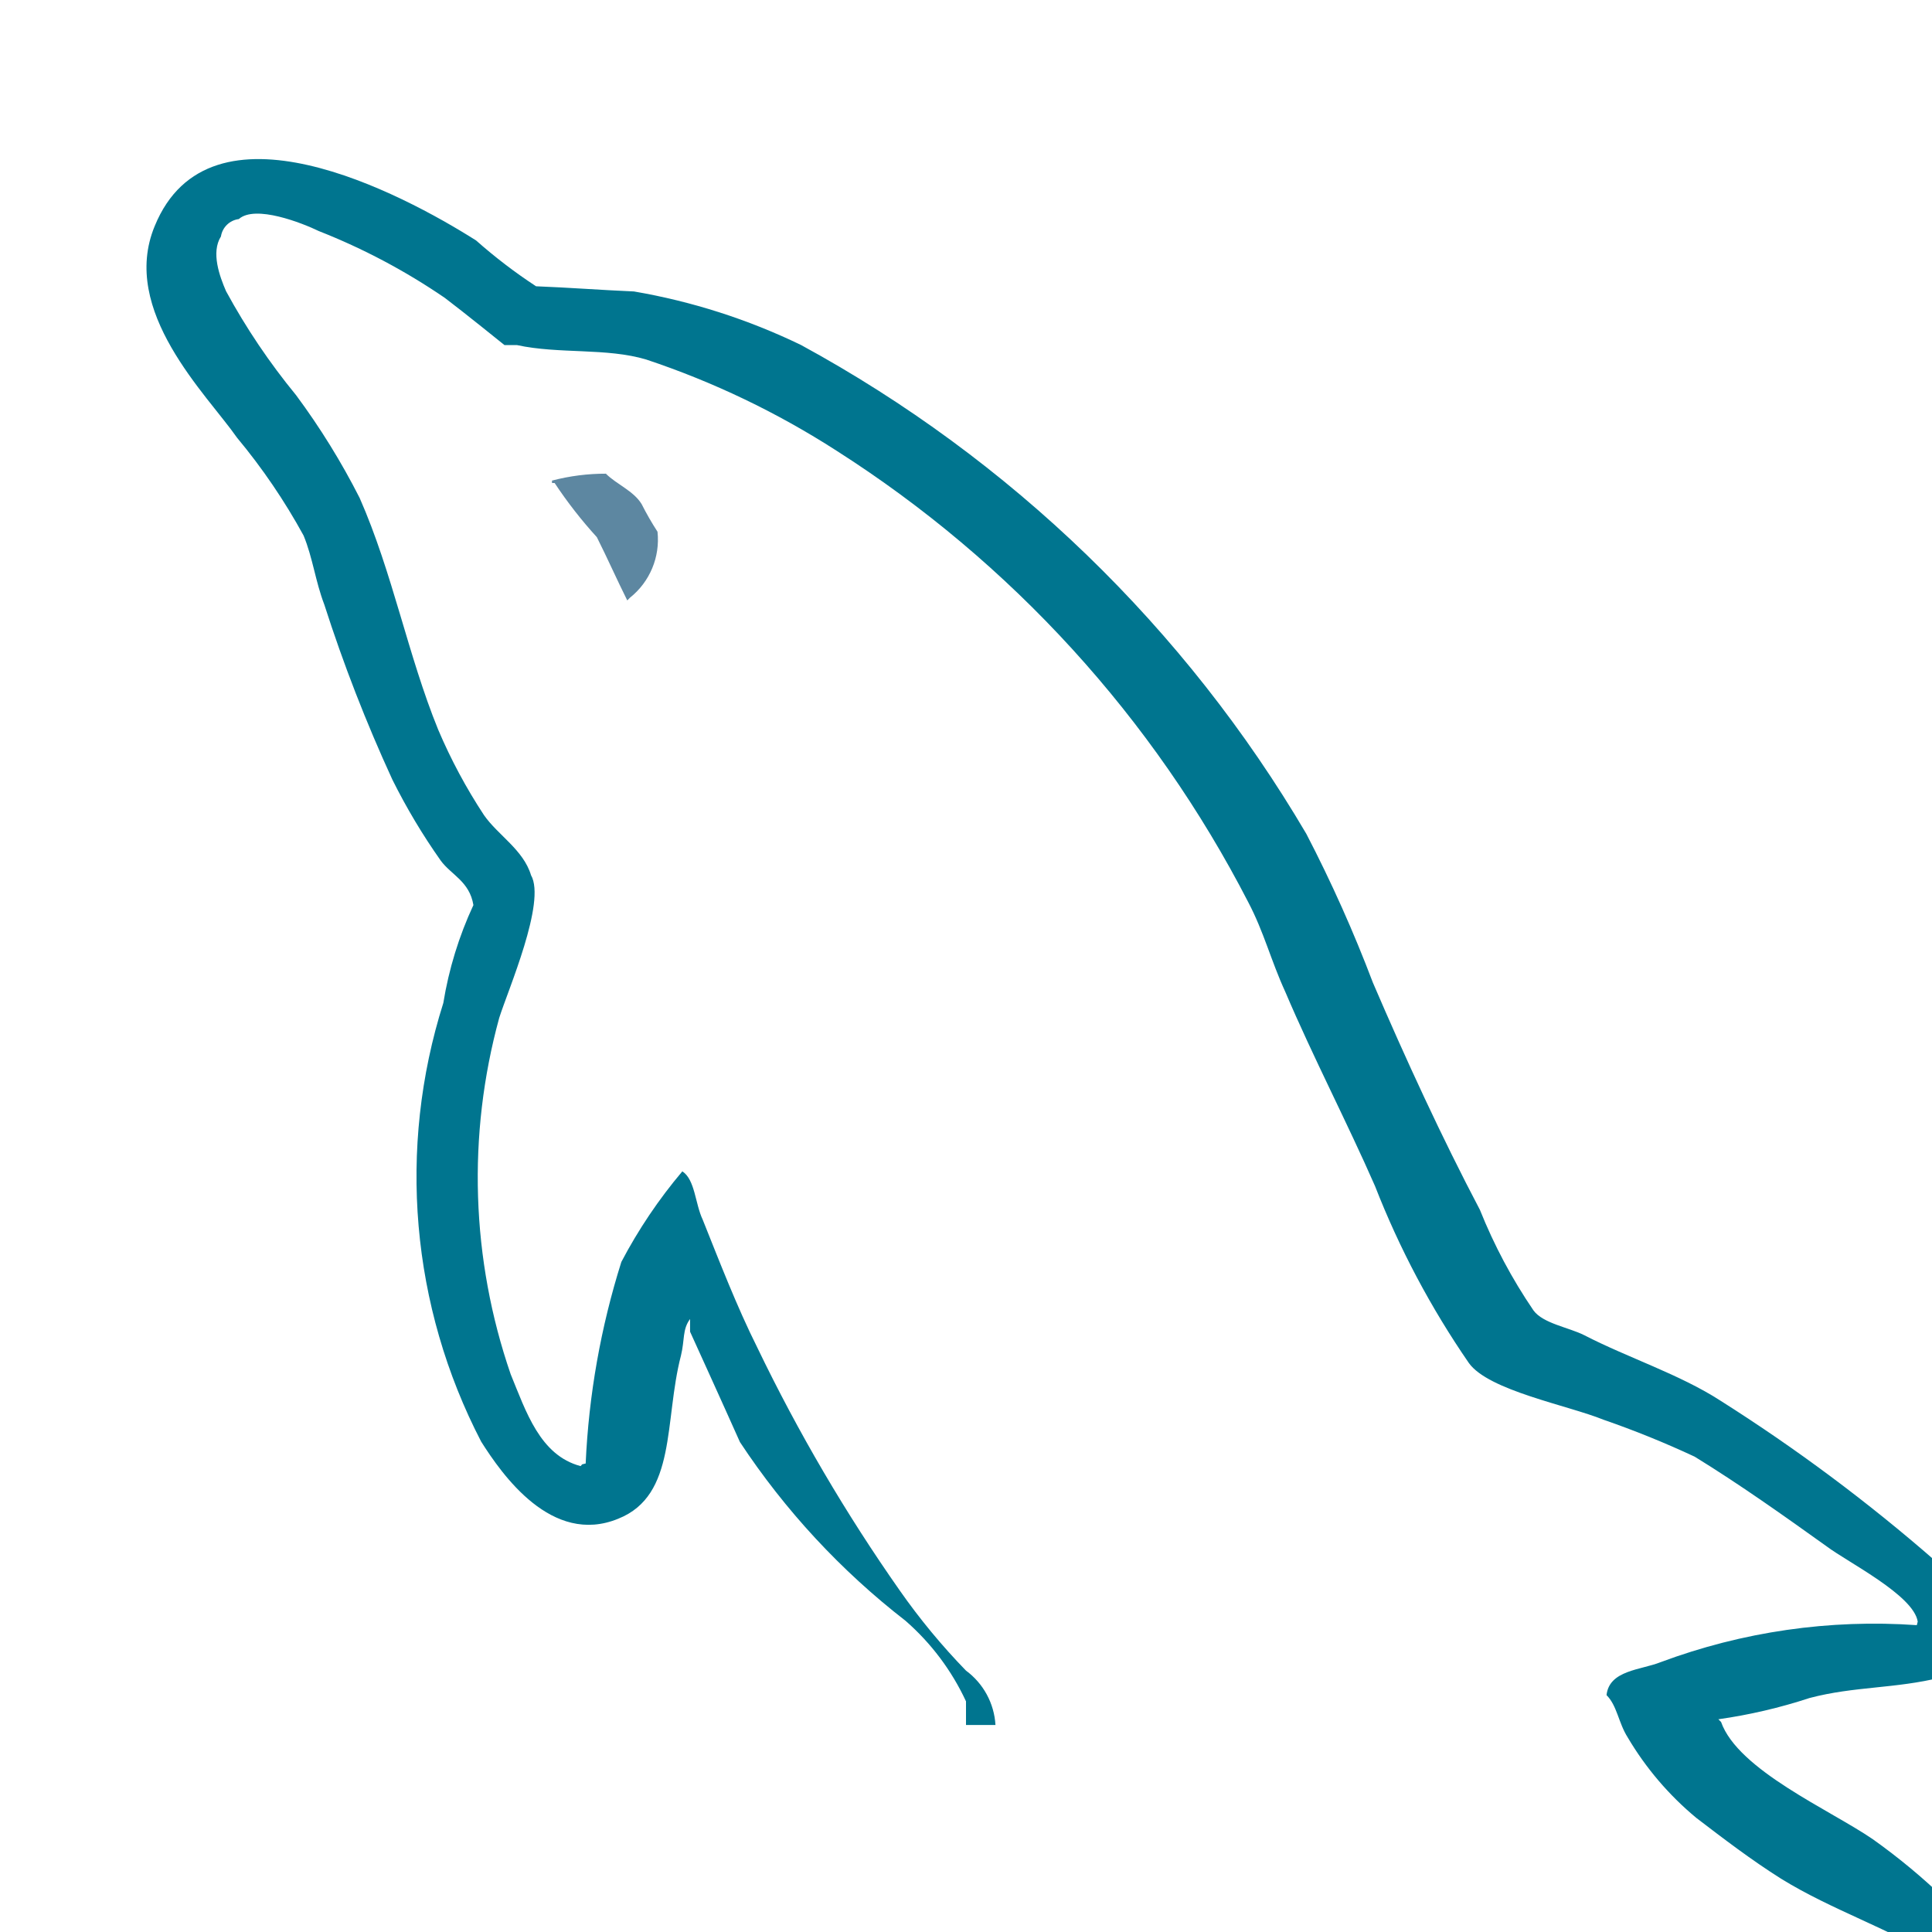
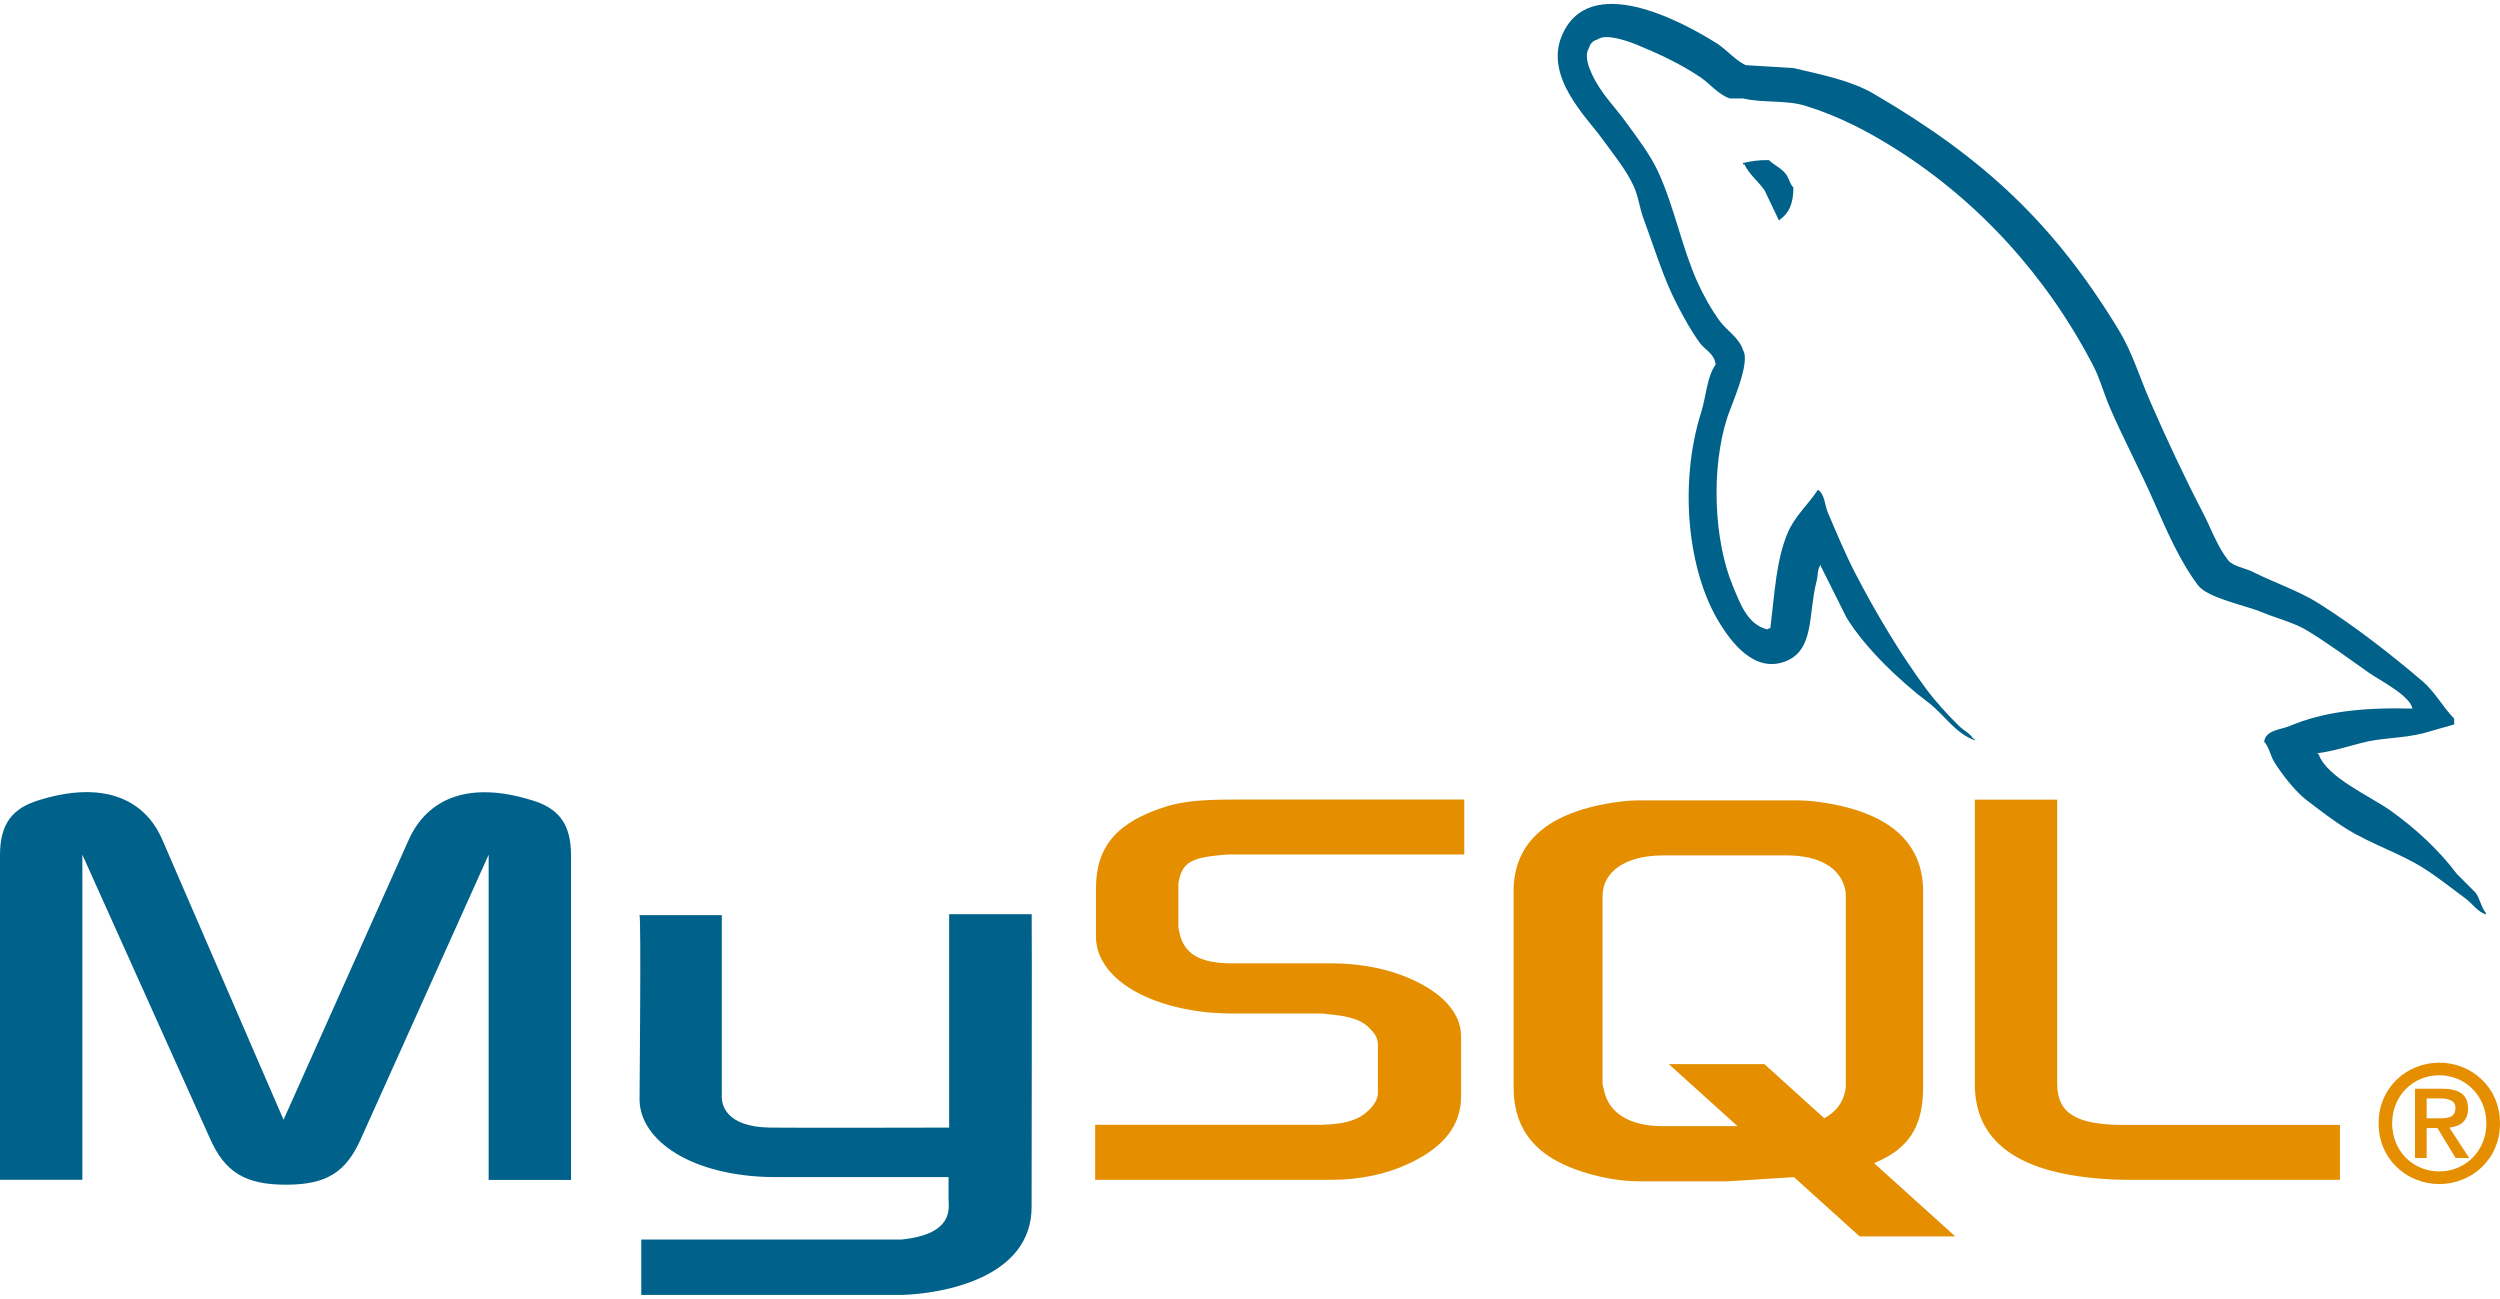
- <svg xmlns="http://www.w3.org/2000/svg" width="1000px" height="1000px" viewBox="0 0 28.00 28.00" fill="#000000">
-   <g id="SVGRepo_bgCarrier" stroke-width="0" />
-   <g id="SVGRepo_tracerCarrier" stroke-linecap="round" stroke-linejoin="round" />
-   <g id="SVGRepo_iconCarrier">
-     <path d="M8.785,6.865a3.055,3.055,0,0,0-.785.1V7h.038a6.461,6.461,0,0,0,.612.785c.154.306.288.611.441.917.019-.019.038-.039.038-.039a1.074,1.074,0,0,0,.4-.957,4.314,4.314,0,0,1-.23-.4c-.115-.191-.364-.287-.517-.44" style="fill:#5d87a1;fill-rule:evenodd" />
-     <path d="M27.78,23.553a8.849,8.849,0,0,0-3.712.536c-.287.115-.745.115-.785.478.154.153.172.4.307.613a4.467,4.467,0,0,0,.995,1.167c.4.306.8.611,1.225.879.745.461,1.588.728,2.314,1.187.422.268.842.612,1.264.9.21.153.343.4.611.5v-.058a3.844,3.844,0,0,0-.291-.613c-.191-.19-.383-.363-.575-.554a9.118,9.118,0,0,0-1.99-1.932c-.613-.422-1.953-1-2.2-1.7l-.039-.039a7.69,7.69,0,0,0,1.321-.308c.65-.172,1.243-.133,1.912-.3.307-.077.862-.268.862-.268v-.3c-.342-.34-.587-.795-.947-1.116a25.338,25.338,0,0,0-3.122-2.328c-.587-.379-1.344-.623-1.969-.946-.226-.114-.6-.17-.737-.36a7.594,7.594,0,0,1-.776-1.457c-.548-1.04-1.079-2.193-1.551-3.293a20.236,20.236,0,0,0-.965-2.157A19.078,19.078,0,0,0,11.609,5a9.07,9.07,0,0,0-2.421-.776c-.474-.02-.946-.057-1.419-.075A7.55,7.55,0,0,1,6.9,3.485C5.818,2.8,3.038,1.328,2.242,3.277,1.732,4.508,3,5.718,3.435,6.343A8.866,8.866,0,0,1,4.4,7.762c.133.322.171.663.3,1A22.556,22.556,0,0,0,5.687,11.3a8.946,8.946,0,0,0,.7,1.172c.153.209.417.3.474.645a5.421,5.421,0,0,0-.436,1.419,8.336,8.336,0,0,0,.549,6.358c.3.473,1.022,1.514,1.987,1.116.851-.34.662-1.419.908-2.364.056-.229.019-.379.132-.53V19.3s.483,1.061.723,1.6a10.813,10.813,0,0,0,2.4,2.59A3.514,3.514,0,0,1,14,24.657V25h.427A1.054,1.054,0,0,0,14,24.212a9.4,9.4,0,0,1-.959-1.16,24.992,24.992,0,0,1-2.064-3.519c-.3-.6-.553-1.258-.793-1.857-.11-.231-.11-.58-.295-.7a7.266,7.266,0,0,0-.884,1.313,11.419,11.419,0,0,0-.517,2.921c-.073.02-.037,0-.073.038-.589-.155-.792-.792-1.014-1.332a8.756,8.756,0,0,1-.166-5.164c.128-.405.683-1.681.461-2.068-.111-.369-.48-.58-.682-.871a7.767,7.767,0,0,1-.663-1.237C5.912,9.5,5.69,8.3,5.212,7.216a10.4,10.4,0,0,0-.921-1.489A9.586,9.586,0,0,1,3.276,4.22c-.092-.213-.221-.561-.074-.793a.3.3,0,0,1,.259-.252c.238-.212.921.058,1.16.174a9.2,9.2,0,0,1,1.824.967c.258.194.866.685.866.685h.18c.612.133,1.3.037,1.876.21a12.247,12.247,0,0,1,2.755,1.32,16.981,16.981,0,0,1,5.969,6.545c.23.439.327.842.537,1.3.4.94.9,1.9,1.3,2.814a12.578,12.578,0,0,0,1.36,2.564c.286.4,1.435.612,1.952.822a13.7,13.7,0,0,1,1.32.535c.651.4,1.3.861,1.913,1.3.305.23,1.262.708,1.32,1.091" style="fill:#00758f;fill-rule:evenodd" />
+ <svg xmlns="http://www.w3.org/2000/svg" width="256" height="133" viewBox="0 0 204.8 105.765">
+   <path d="M0 96.334h6.747V69.7l10.445 23.227c1.232 2.8 2.92 3.806 6.228 3.806s4.93-.995 6.164-3.806L40.03 69.7v26.644h6.748v-26.6c0-2.595-1.04-3.85-3.18-4.498-5.125-1.6-8.564-.216-10.12 3.244l-10.25 22.923L13.3 68.48c-1.492-3.46-4.995-4.844-10.12-3.244C1.038 65.885 0 67.14 0 69.734v26.6zm52.386-21.686h6.745v14.68c-.063.798.256 2.67 3.952 2.727 1.886.03 14.554 0 14.672 0v-17.48h6.76c.03 0-.007 23.834-.006 23.936.037 5.878-7.294 7.155-10.672 7.254H52.533v-4.54l21.342-.001c4.342-.46 3.83-2.617 3.83-3.344v-1.77h-14.34c-6.672-.06-10.92-2.973-10.973-6.323-.005-.3.144-14.995-.004-15.14z" fill="#00618a" />
+   <path d="M89.716 96.334h19.398c2.27 0 4.477-.475 6.23-1.298 2.92-1.34 4.347-3.157 4.347-5.536v-4.93c0-1.947-1.622-3.763-4.8-4.974-1.687-.65-3.763-.995-5.774-.995h-8.175c-2.724 0-4.022-.822-4.346-2.638-.065-.216-.065-.4-.065-.606v-3.07c0-.173 0-.347.065-.563.324-1.384 1.038-1.774 3.438-2 .195 0 .454-.044.65-.044h19.268v-4.497h-18.944c-2.725 0-4.152.173-5.45.562C91.532 67 89.78 69 89.78 72.46v3.936c0 3.028 3.44 5.623 9.212 6.228.65.043 1.298.086 1.946.086h7.007c.26 0 .52 0 .714.044 2.14.173 3.05.562 3.698 1.34.4.4.52.78.52 1.2v3.936c0 .476-.324 1.082-.973 1.6-.584.52-1.557.865-2.855.952-.26 0-.454.043-.713.043h-18.62v4.498zm72.064-7.828c0 4.628 3.438 7.223 10.38 7.742a29.45 29.45 0 0 0 1.946.086h17.582v-4.498h-17.712c-3.957 0-5.45-.995-5.45-3.374v-23.27h-6.747v23.312zm-37.785.234V72.705c0-4.074 2.86-6.545 8.516-7.325a12.94 12.94 0 0 1 1.821-.13h12.807a13.87 13.87 0 0 1 1.886.13c5.656.78 8.516 3.25 8.516 7.325V88.74c0 3.305-1.215 5.074-4.015 6.227l6.646 6h-7.834l-5.377-4.854-5.413.343h-7.216c-1.235 0-2.535-.174-3.966-.564-4.3-1.17-6.37-3.424-6.37-7.152zm7.283-.4c0 .217.065.433.13.694.4 1.864 2.145 2.904 4.8 2.904h6.13l-5.63-5.083h7.834l4.9 4.433c.905-.482 1.5-1.22 1.7-2.167.065-.216.065-.433.065-.65V73.096c0-.173 0-.4-.065-.607-.4-1.733-2.146-2.73-4.746-2.73H136.22c-3 0-4.94 1.3-4.94 3.337v15.256z" fill="#e48e00" />
+   <g fill="#00618a">
+     <path d="M197.624 57.73c-4.147-.112-7.316.273-10.024 1.415-.77.325-1.997.333-2.123 1.298.423.443.49 1.105.825 1.65.647 1.047 1.74 2.45 2.713 3.184 1.064.803 2.16 1.663 3.303 2.36 2.03 1.238 4.296 1.945 6.25 3.184 1.152.73 2.296 1.65 3.42 2.476.555.408.93 1.042 1.65 1.297v-.118c-.38-.483-.477-1.147-.825-1.65l-1.533-1.533c-1.5-2-3.402-3.737-5.425-5.19-1.613-1.158-5.224-2.722-5.897-4.6l-.118-.118c1.144-.13 2.483-.543 3.54-.825 1.773-.475 3.358-.353 5.19-.825l2.477-.708v-.472c-.926-.95-1.586-2.207-2.595-3.066-2.64-2.25-5.523-4.495-8.49-6.37-1.646-1.04-3.68-1.714-5.425-2.595-.587-.296-1.618-.45-2.005-.944-.916-1.168-1.415-2.65-2.122-4-1.48-2.85-2.934-5.964-4.246-8.963-.895-2.045-1.48-4.062-2.594-5.897-5.355-8.804-11.12-14.118-20.048-19.34-1.9-1.11-4.187-1.55-6.605-2.123l-3.892-.236c-.792-.33-1.616-1.3-2.36-1.77-2.958-1.87-10.545-5.933-12.736-.6-1.383 3.373 2.067 6.664 3.302 8.374.866 1.2 1.976 2.543 2.594 3.892.407.886.478 1.775.826 2.713.857 2.3 1.603 4.823 2.712 6.958.56 1.08 1.178 2.218 1.887 3.184.435.593 1.18.854 1.297 1.77-.728 1.02-.77 2.6-1.18 3.892-1.843 5.812-1.148 13.035 1.533 17.337.823 1.32 2.76 4.152 5.425 3.066 2.33-.95 1.8-3.89 2.477-6.486.15-.59.058-1.02.354-1.415v.118l2.123 4.245c1.57 2.53 4.36 5.175 6.722 6.96 1.225.925 2.2 2.525 3.774 3.066v-.118h-.118c-.307-.48-.787-.677-1.18-1.06-.923-.905-1.95-2.03-2.713-3.066-2.15-2.918-4.048-6.11-5.778-9.435-.826-1.587-1.545-3.338-2.24-4.953-.268-.623-.265-1.564-.825-1.887-.763 1.184-1.887 2.14-2.477 3.538-.944 2.234-1.066 4.958-1.415 7.784-.207.074-.115.023-.236.118-1.642-.396-2.22-2.087-2.83-3.538-1.544-3.67-1.83-9.576-.472-13.798.35-1.092 1.94-4.534 1.297-5.543-.307-1.007-1.32-1.6-1.887-2.36-.7-.95-1.402-2.204-1.887-3.302-1.264-2.86-1.854-6.07-3.184-8.963-.636-1.382-1.71-2.78-2.594-4-.978-1.36-2.073-2.364-2.83-4-.27-.585-.636-1.52-.236-2.123a.93.93 0 0 1 .708-.708c.684-.527 2.59.175 3.302.472 1.89.786 3.47 1.534 5.072 2.595.77.5 1.547 1.496 2.476 1.77h1.06c1.66.382 3.52.12 5.07.59 2.742.833 5.198 2.13 7.43 3.538 6.798 4.292 12.355 10.402 16.157 17.7.612 1.173.876 2.294 1.415 3.538 1.087 2.5 2.456 5.093 3.538 7.547 1.08 2.45 2.13 4.92 3.656 6.958.802 1.07 3.9 1.646 5.307 2.24.987.417 2.603.852 3.538 1.415 1.785 1.077 3.515 2.36 5.19 3.54.837.59 3.41 1.883 3.538 2.948z" />
+     <path d="M144.91 12.798c-.865-.016-1.476.094-2.123.236v.118h.118c.412.848 1.14 1.393 1.65 2.123l1.18 2.476.118-.118c.73-.515 1.065-1.338 1.06-2.595-.293-.308-.336-.694-.59-1.062-.337-.49-1-.768-1.415-1.18z" fill-rule="evenodd" />
  </g>
+   <path d="M194.855 91.708c0 2.97 2.347 4.972 4.972 4.972s4.972-2.002 4.972-4.972-2.347-4.972-4.972-4.972-4.972 2.002-4.972 4.972zm8.83 0c0 2.254-1.723 3.938-3.86 3.938-2.16 0-3.86-1.684-3.86-3.938s1.698-3.938 3.86-3.938c2.135 0 3.86 1.684 3.86 3.938zm-2.52 2.838h1.113l-1.63-2.492c.875-.093 1.537-.518 1.537-1.552 0-1.154-.73-1.63-2.134-1.63h-2.215v5.675h.955v-2.453h.888l1.485 2.453zm-2.374-3.25v-1.63h1.1c.57 0 1.26.106 1.26.77 0 .795-.623.862-1.34.862h-1.02z" fill="#e48e00" fill-rule="evenodd" />
</svg>
